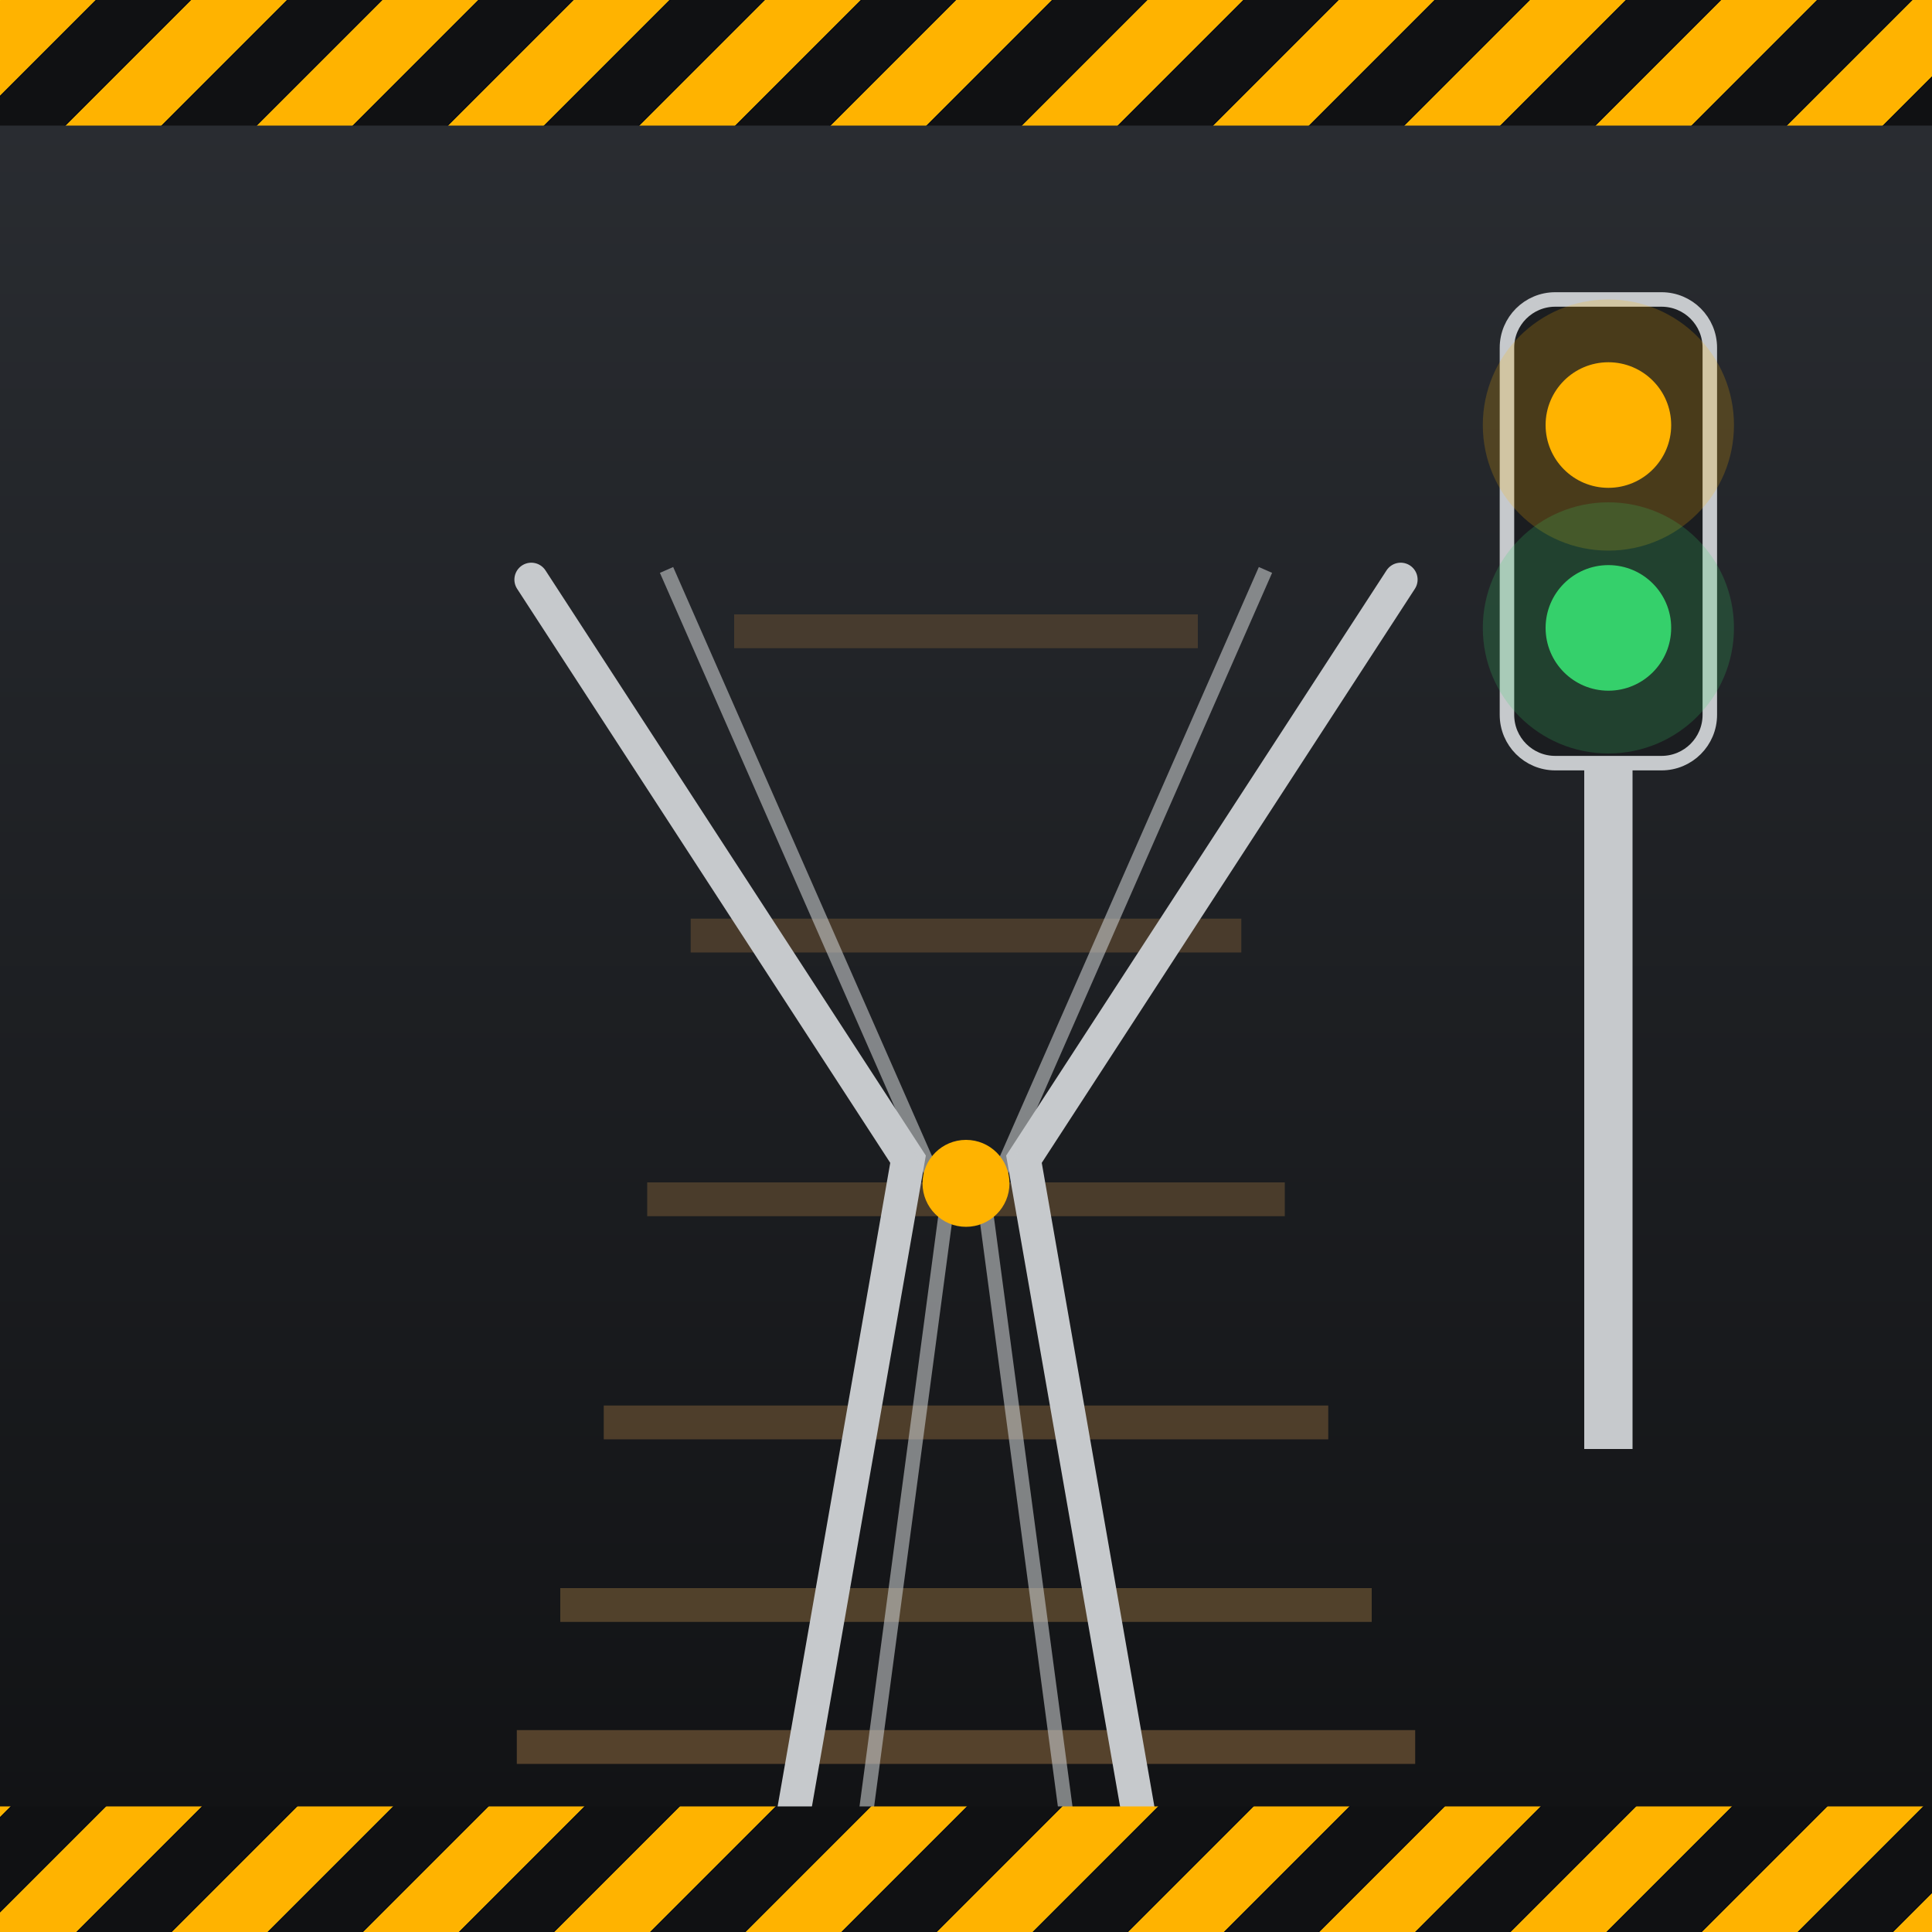
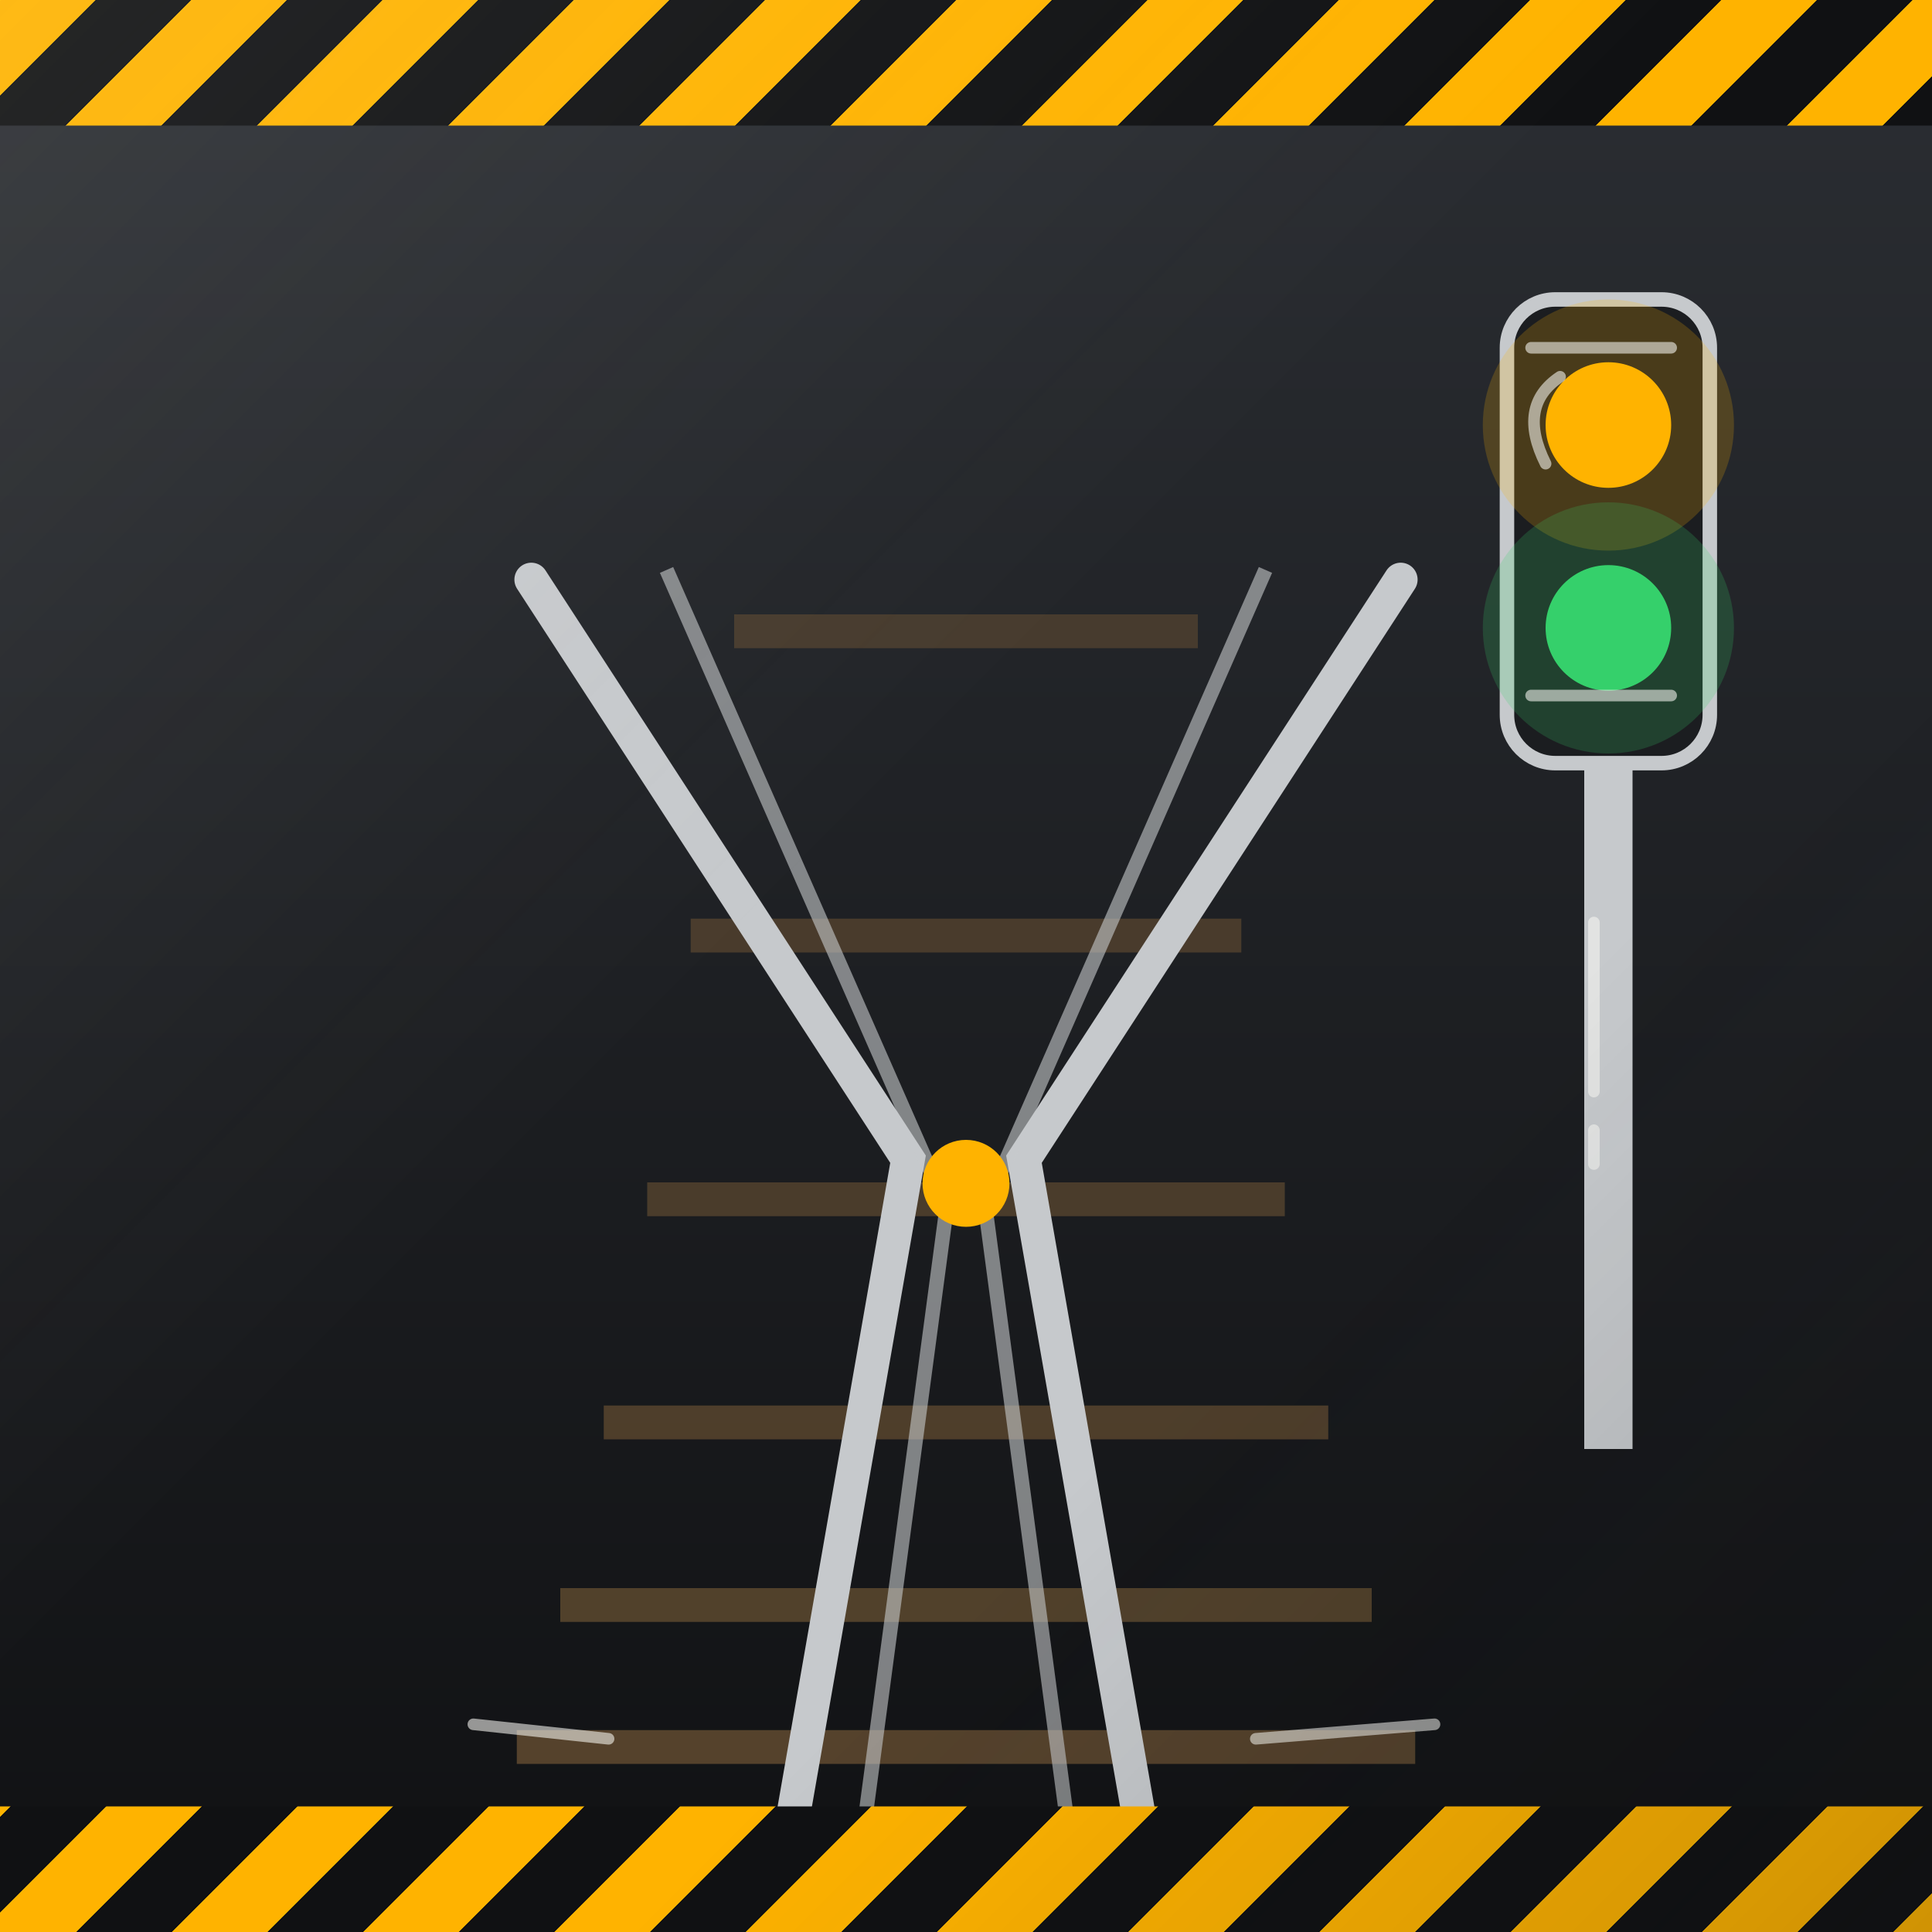
<svg xmlns="http://www.w3.org/2000/svg" viewBox="0 0 400 400" preserveAspectRatio="xMidYMid slice">
  <defs>
    <linearGradient id="bg" x1="0" y1="0" x2="0" y2="1">
      <stop offset="0" stop-color="#2b2e33" stop-opacity="1" />
      <stop offset="1" stop-color="#101113" stop-opacity="1" />
    </linearGradient>
    <pattern id="hazard" width="28" height="28" patternUnits="userSpaceOnUse" patternTransform="rotate(45)">
      <rect x="0" y="0" width="14" height="28" fill="#ffb300" />
      <rect x="14" y="0" width="14" height="28" fill="#101113" />
    </pattern>
  </defs>
  <rect x="0" y="0" width="400" height="400" fill="url(#bg)" />
  <rect x="80" y="396" width="240" height="7" fill="#6b5233" opacity="0.9" />
  <rect x="89" y="391.8" width="222" height="7" fill="#6b5233" opacity="0.85" />
  <rect x="98" y="379.2" width="204" height="7" fill="#6b5233" opacity="0.8" />
  <rect x="107" y="358.2" width="186" height="7" fill="#6b5233" opacity="0.75" />
  <rect x="116" y="328.8" width="168" height="7" fill="#6b5233" opacity="0.7" />
  <rect x="125" y="291" width="150" height="7" fill="#6b5233" opacity="0.65" />
  <rect x="134" y="244.8" width="132" height="7" fill="#6b5233" opacity="0.6" />
  <rect x="143" y="190.2" width="114" height="7" fill="#6b5233" opacity="0.55" />
  <rect x="152" y="127.2" width="96" height="7" fill="#6b5233" opacity="0.5" />
  <path d="M160 400L188 240L110 120M240 400L212 240L290 120" fill="none" stroke="#c6c9cc" stroke-width="7" stroke-linecap="round" />
  <path d="M176 400L196 250L138 118M224 400L204 250L262 118" fill="none" stroke="#c6c9cc" stroke-width="3" opacity="0.6" />
  <circle cx="200" cy="245" r="9" fill="#ffb300" />
  <rect x="328" y="80" width="10" height="220" fill="#c6c9cc" />
  <rect x="312" y="62" width="42" height="96" fill="#1b1d20" rx="10" stroke="#c6c9cc" stroke-width="3" />
  <circle cx="333" cy="88" r="13" fill="#ffb300" />
  <circle cx="333" cy="88" r="26" fill="#ffb300" opacity="0.2" />
  <circle cx="333" cy="130" r="13" fill="#35d06b" />
  <circle cx="333" cy="130" r="26" fill="#35d06b" opacity="0.2" />
  <rect x="0" y="0" width="400" height="26" fill="url(#hazard)" />
  <rect x="0" y="374" width="400" height="26" fill="url(#hazard)" />
+   <path d="M317 72h29m-29 72h29 M320 96q-6-12 3-18 M330 191v35m0 8v7 M98 357l28 3m134 0 37-3" fill="none" stroke="#f7f7f2" stroke-width="2.4" stroke-linecap="round" stroke-linejoin="round" opacity="0.58" />
+   <defs>
+     <linearGradient id="print-wash" x1="0" y1="0" x2="1" y2="1">
+       <stop offset="0" stop-color="#f7f7f2" stop-opacity="0.09" />
+       <stop offset="0.44" stop-color="#f7f7f2" stop-opacity="0" />
+       <stop offset="0.66" stop-color="#101113" stop-opacity="0" />
+       <stop offset="1" stop-color="#101113" stop-opacity="0.2" />
+     </linearGradient>
+   </defs>
+   <rect x="0" y="0" width="400" height="400" fill="url(#print-wash)" />
</svg>
